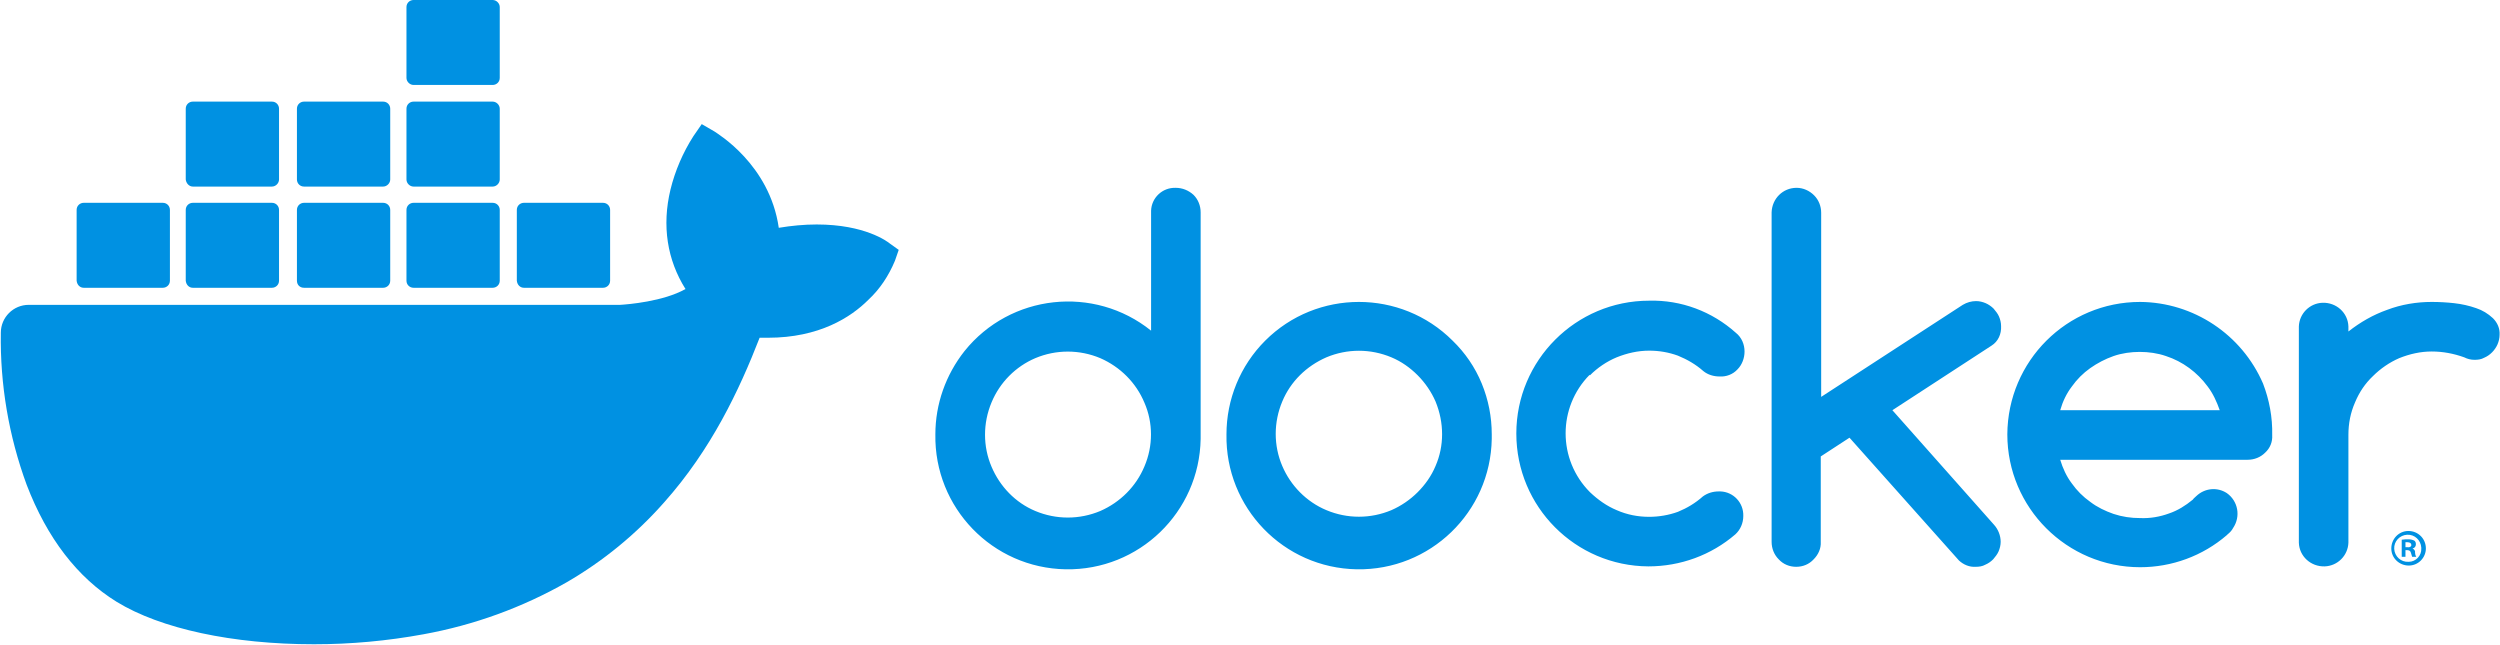
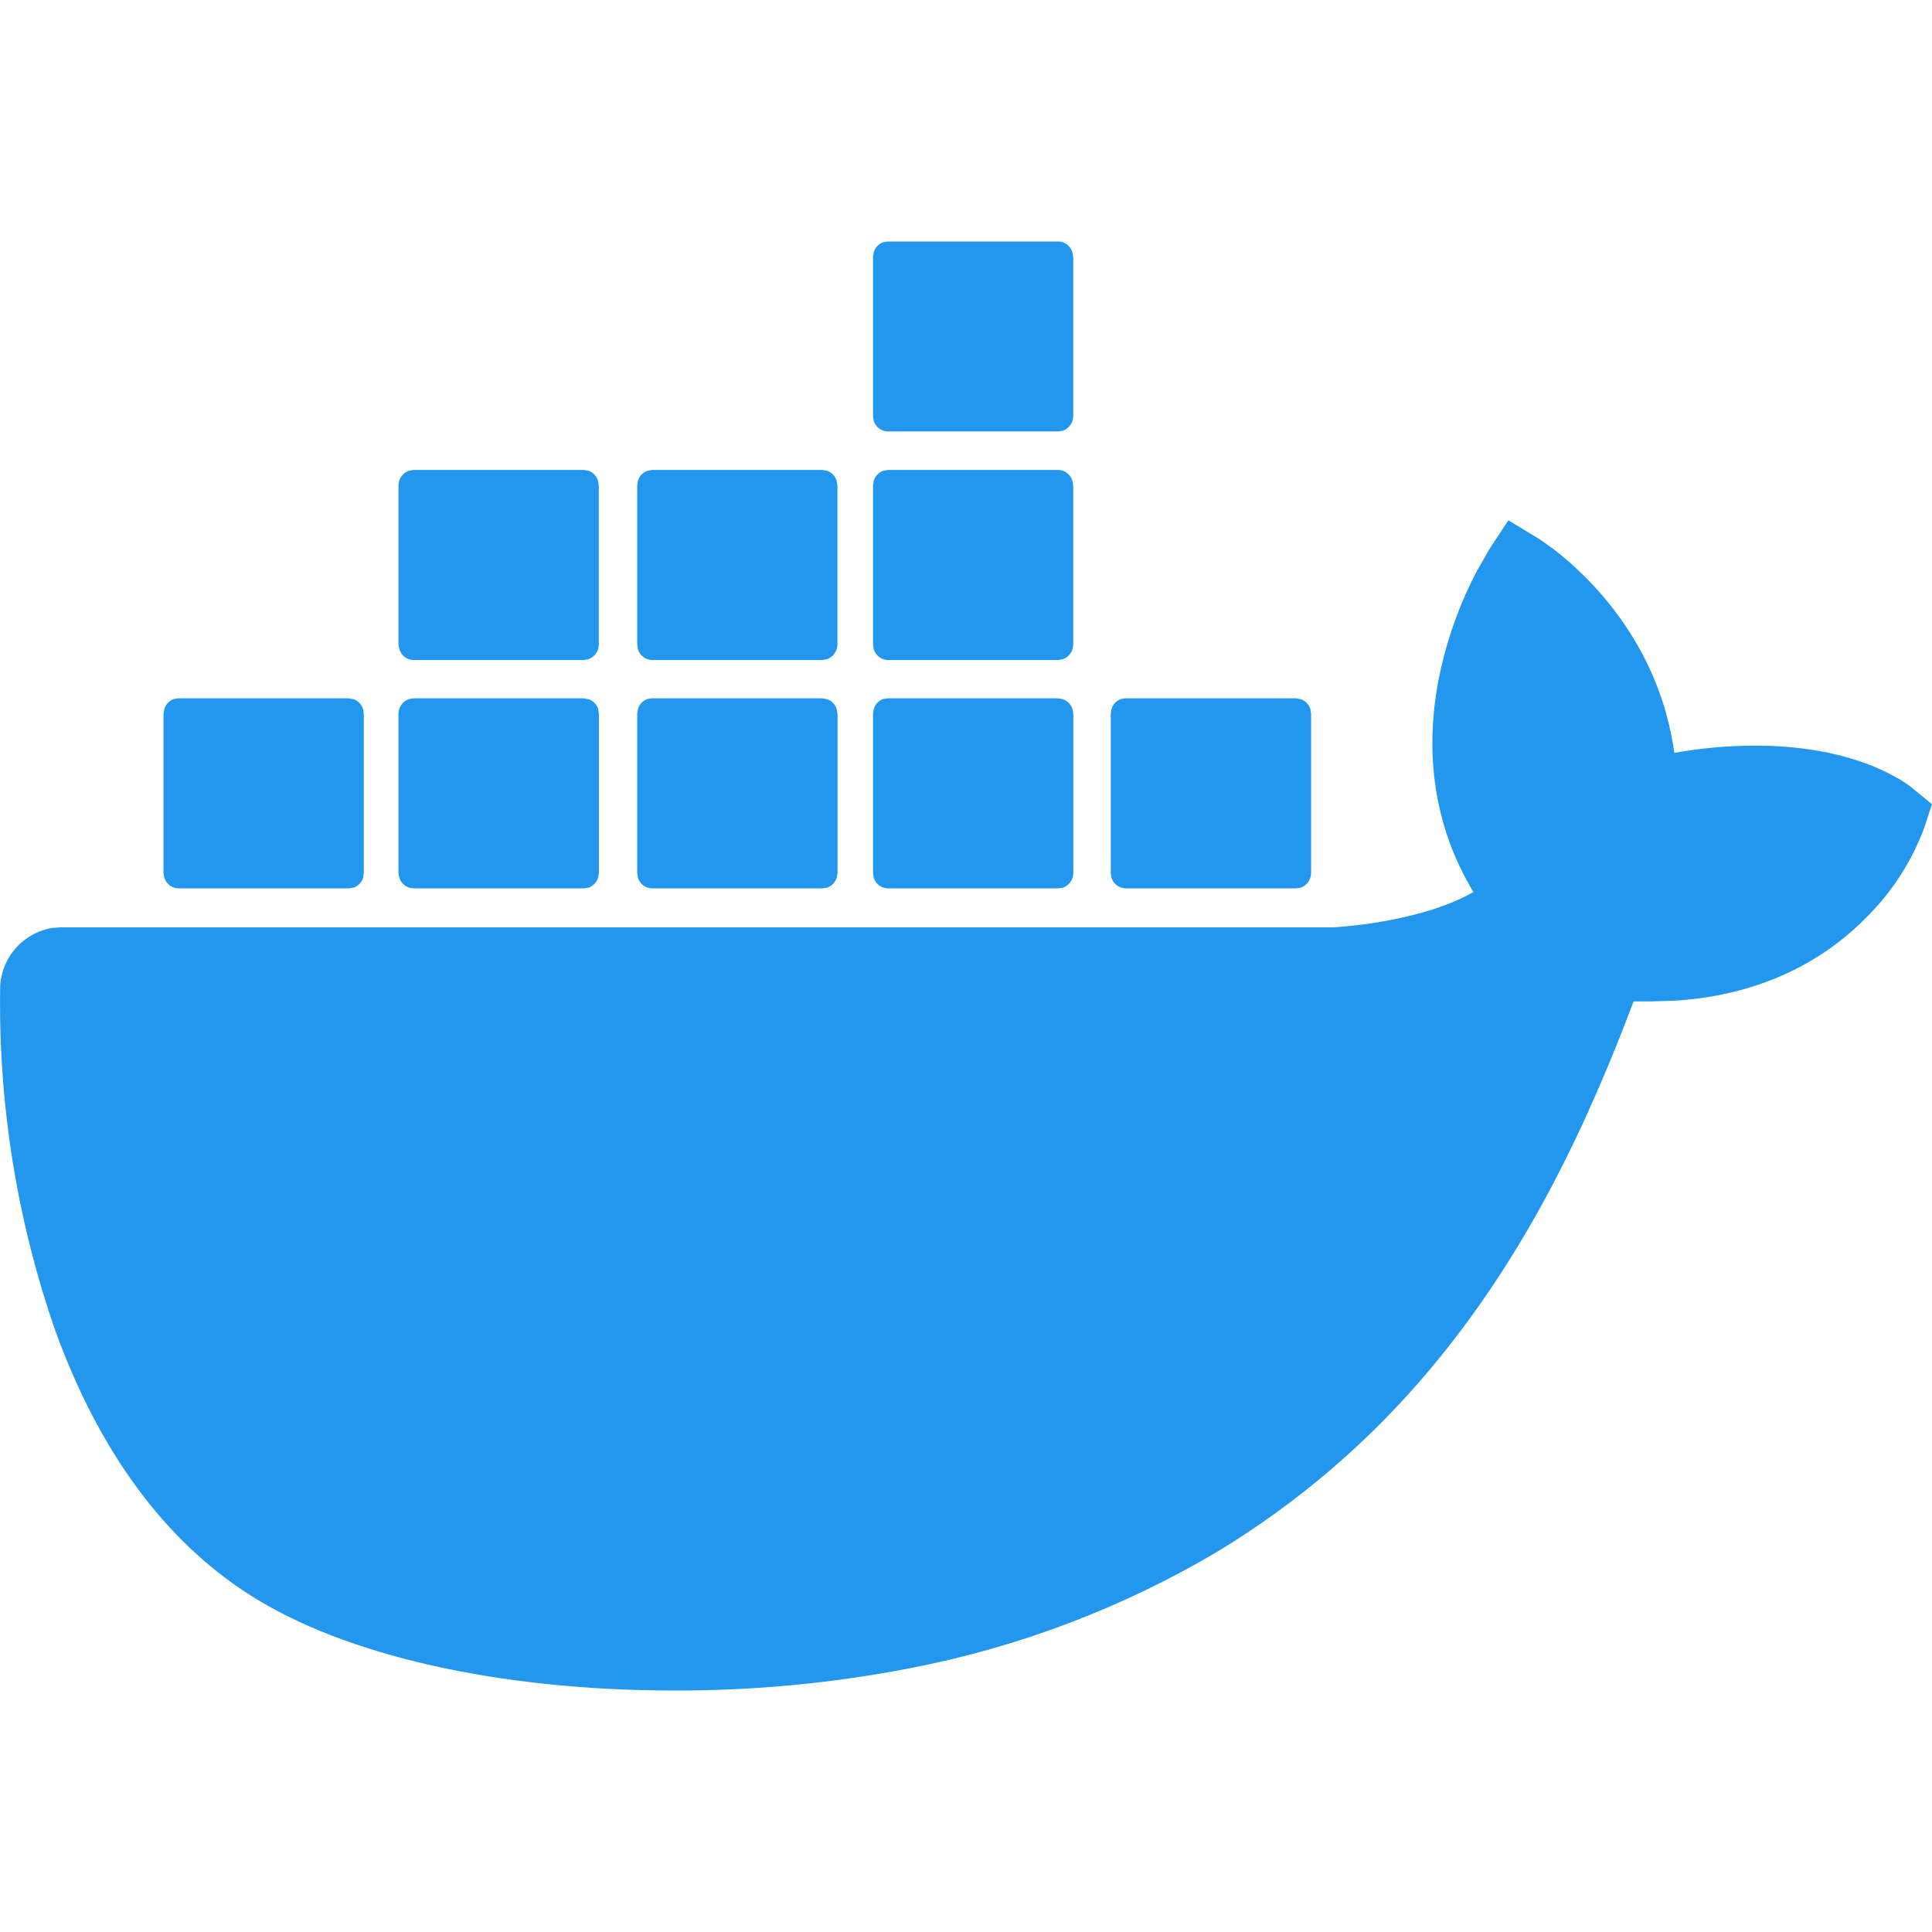
- <svg xmlns="http://www.w3.org/2000/svg" height="-389" viewBox="20.7 244.9 600.3 154.7" width="2500">
-   <g fill="#0091e2">
-     <path d="m303 290c-3.2-.1-5.8 2.4-5.9 5.5v28.8c-13.7-11-33.8-8.8-44.8 4.9-4.5 5.7-7 12.7-7 20-.3 17.6 13.7 32.1 31.3 32.4s32.1-13.7 32.4-31.3v-54.4c0-1.6-.6-3.1-1.7-4.2-1.2-1.1-2.7-1.7-4.3-1.7m-7.5 66.9c-2 4.8-5.8 8.6-10.6 10.7-5 2.1-10.6 2.1-15.6 0-4.8-2-8.5-5.9-10.5-10.6-2.1-4.9-2.1-10.5 0-15.5 2-4.8 5.8-8.6 10.5-10.6 5-2.1 10.6-2.1 15.6 0 4.8 2.1 8.6 5.9 10.6 10.7 2.1 4.8 2.1 10.4 0 15.3m74-30.2c-12.4-12.4-32.6-12.4-45 0-6 6-9.3 14.1-9.3 22.5-.3 17.6 13.7 32.1 31.3 32.4s32.1-13.7 32.4-31.3v-1.1c0-4.2-.8-8.3-2.4-12.2s-4-7.4-7-10.3m-4.1 30.1c-1 2.4-2.5 4.5-4.3 6.3s-4 3.3-6.3 4.3c-5 2.1-10.6 2.1-15.6 0-4.8-2-8.6-5.9-10.6-10.6-2.1-4.9-2.1-10.5 0-15.5 2-4.8 5.8-8.5 10.6-10.6 5-2.1 10.6-2.1 15.6 0 2.4 1 4.5 2.5 6.3 4.3s3.3 4 4.3 6.3c2.1 5.1 2.1 10.7 0 15.5m135.8-33.6c0-.8-.2-1.6-.5-2.3s-.8-1.3-1.3-1.9c-.5-.5-1.2-1-1.9-1.3s-1.5-.5-2.3-.5c-1.1 0-2.2.3-3.2.9l-34 22.1v-44.2c0-1.6-.6-3.1-1.7-4.2s-2.6-1.8-4.2-1.8c-3.3 0-5.9 2.6-6 5.9v79.1c0 1.6.6 3.1 1.7 4.2 1.1 1.2 2.6 1.8 4.2 1.8s3.1-.6 4.2-1.8c1.1-1.1 1.8-2.6 1.7-4.2v-20.5l6.9-4.5 26.3 29.5c1.1 1 2.5 1.6 4 1.5.8 0 1.6-.1 2.3-.5.7-.3 1.3-.7 1.9-1.3.5-.6 1-1.2 1.3-1.9s.5-1.5.5-2.3c0-1.5-.6-3-1.6-4.1l-24.4-27.5 23.8-15.5c1.6-1 2.4-2.8 2.3-4.7m-98.7 11.8c1.8-1.8 4-3.3 6.4-4.3 2.5-1 5.1-1.6 7.8-1.6 2.4 0 4.7.4 6.9 1.2 2.2.9 4.3 2.1 6.1 3.7 1.1.9 2.5 1.3 3.9 1.3 1.6.1 3.2-.5 4.3-1.7 1.1-1.1 1.7-2.7 1.7-4.3 0-1.7-.7-3.4-2.1-4.5-5.7-5.1-13.1-7.9-20.8-7.7-17.6 0-31.9 14.3-31.9 31.9s14.2 31.8 31.7 31.9c7.7 0 15.1-2.7 20.9-7.7 1.2-1.1 1.9-2.7 1.9-4.4.1-3.2-2.4-5.8-5.5-5.9h-.4c-1.4 0-2.7.4-3.8 1.2-1.8 1.6-3.8 2.8-6 3.7-2.2.8-4.6 1.2-6.9 1.2-2.7 0-5.3-.5-7.8-1.6-2.4-1-4.5-2.5-6.4-4.3-7.8-7.8-7.8-20.4-.1-28.2.1.2.1.2.1.1m216.8-13.7c-1.2-1.1-2.5-1.9-4-2.4-1.7-.6-3.5-1-5.3-1.2s-3.6-.3-5.4-.3c-3.6 0-7.3.6-10.7 1.9-3.4 1.2-6.5 3-9.3 5.2v-1.2c-.1-3.3-2.9-5.8-6.2-5.7a5.9 5.9 0 0 0 -5.7 5.7v51.9c.1 3.3 2.9 5.8 6.2 5.7a5.9 5.9 0 0 0 5.7-5.7v-25.9c0-2.7.5-5.3 1.6-7.8 1-2.4 2.4-4.5 4.3-6.3 1.8-1.8 4-3.3 6.3-4.3 2.5-1 5.1-1.6 7.8-1.6s5.3.5 7.8 1.4c.8.4 1.6.6 2.5.6.8 0 1.6-.1 2.3-.5.7-.3 1.3-.7 1.9-1.3.5-.5 1-1.2 1.3-1.9s.5-1.5.5-2.3c.1-1.5-.5-2.9-1.6-4m-55.2 15.7c-5.1-11.8-16.7-19.5-29.5-19.6-17.6 0-31.8 14.2-31.9 31.8 0 17.6 14.3 31.9 31.9 31.9 7.6 0 15-2.7 20.8-7.7l.2-.2c.5-.4 1-.9 1.3-1.5 1.9-2.8 1.2-6.5-1.5-8.4-2.3-1.5-5.3-1.2-7.3.7-.2.2-.8.7-.8.8l-.1.1c-1.7 1.4-3.6 2.6-5.7 3.3-2.2.8-4.5 1.2-6.9 1.1-2.2 0-4.3-.3-6.4-1-2-.7-3.9-1.6-5.6-2.9-1.7-1.2-3.2-2.7-4.4-4.4-1.3-1.7-2.2-3.7-2.8-5.7h45c1.6 0 3.1-.6 4.2-1.7 1.2-1.1 1.8-2.6 1.7-4.2.1-4.3-.7-8.5-2.2-12.4m-48.7 6.4c.6-2.1 1.5-4 2.8-5.7 1.2-1.7 2.7-3.2 4.4-4.4s3.6-2.2 5.6-2.9 4.2-1 6.3-1 4.3.3 6.3 1c4 1.3 7.5 3.9 10 7.3 1.3 1.7 2.2 3.7 2.9 5.7zm83.6 29c-2.3 0-4.1 1.9-4.1 4.2s1.9 4.1 4.2 4.1 4.1-1.9 4.1-4.1c0-2.4-1.9-4.2-4.2-4.2zm0 7.4c-1.8.1-3.3-1.3-3.4-3.1s1.3-3.3 3.1-3.4 3.3 1.3 3.4 3.1v.2c.1 1.7-1.3 3.2-3 3.2z" />
-     <path d="m600 376.6c.5-.1.8-.5.8-1 0-.4-.1-.7-.4-.9-.4-.2-.9-.3-1.4-.3s-1.1 0-1.6.1v4.1h.9v-1.6h.4c.5 0 .8.2.9.6.1.3.2.7.3 1h1c-.2-.3-.3-.7-.3-1 .1-.4-.2-.8-.6-1m-1.2-.3h-.5v-1.2h.5c.6 0 .9.3.9.6.1.4-.4.7-.9.6m-364.4-72.9c-.6-.5-6-4.6-17.6-4.6-3 0-6.1.3-9.1.8-2.2-15.3-14.9-22.7-15.4-23.1l-3.1-1.8-2 2.9c-2.5 3.9-4.4 8.3-5.5 12.8-2.1 8.7-.8 16.9 3.6 23.9-5.3 3-13.9 3.7-15.7 3.8h-142c-3.7 0-6.7 3-6.7 6.7-.2 12.4 1.9 24.8 6.2 36.5 4.9 12.8 12.2 22.3 21.6 28.1 10.6 6.5 27.9 10.2 47.4 10.2 8.8 0 17.6-.8 26.3-2.4 12.1-2.2 23.7-6.4 34.4-12.5 8.8-5.1 16.7-11.6 23.4-19.2 11.3-12.7 18-26.9 22.9-39.5h2c12.3 0 19.9-4.9 24.1-9.1 2.8-2.6 4.9-5.8 6.4-9.4l.9-2.6z" />
-     <path d="m40.8 314h19c.9 0 1.7-.7 1.7-1.7v-17c0-.9-.7-1.7-1.7-1.7h-19c-.9 0-1.7.7-1.7 1.7v17c.1 1 .8 1.7 1.7 1.7zm26.2 0h19c.9 0 1.7-.7 1.7-1.7v-17c0-.9-.7-1.7-1.7-1.7h-19c-.9 0-1.7.7-1.7 1.7v17c.1 1 .8 1.7 1.7 1.7m26.7 0h19c.9 0 1.7-.7 1.7-1.7v-17c0-.9-.7-1.7-1.7-1.7h-19c-.9 0-1.7.7-1.7 1.7v17c0 1 .7 1.7 1.7 1.7zm26.3 0h19c.9 0 1.7-.7 1.7-1.7v-17c0-.9-.7-1.7-1.7-1.7h-19c-.9 0-1.7.7-1.7 1.7v17c0 1 .8 1.7 1.7 1.7zm-53-24.3h19c.9 0 1.7-.8 1.7-1.7v-17c0-.9-.7-1.7-1.7-1.7h-19c-.9 0-1.7.7-1.7 1.7v17c.1.9.8 1.7 1.7 1.7m26.7 0h19c.9 0 1.7-.8 1.7-1.7v-17c0-.9-.7-1.7-1.7-1.7h-19c-.9 0-1.7.7-1.7 1.7v17c0 .9.7 1.7 1.7 1.7m26.3 0h19c.9 0 1.7-.8 1.7-1.7v-17c0-.9-.8-1.7-1.7-1.7h-19c-.9 0-1.7.7-1.7 1.7v17c0 .9.8 1.7 1.7 1.7m0-24.4h19c.9 0 1.7-.7 1.7-1.7v-17c0-.9-.8-1.7-1.7-1.7h-19c-.9 0-1.7.7-1.7 1.7v17c0 .9.8 1.7 1.7 1.7m26.5 48.7h19c.9 0 1.7-.7 1.7-1.7v-17c0-.9-.7-1.7-1.7-1.7h-19c-.9 0-1.7.7-1.7 1.7v17c.1 1 .8 1.7 1.7 1.7" />
+ <svg xmlns="http://www.w3.org/2000/svg" viewBox="0 0 16 16" fill="none">
+   <g id="SVGRepo_bgCarrier" stroke-width="0" />
+   <g id="SVGRepo_tracerCarrier" stroke-linecap="round" stroke-linejoin="round" />
+   <g id="SVGRepo_iconCarrier">
+     <path fill="#2396ED" d="M12.342 4.536l.15-.227.262.159.116.083c.28.216.869.768.996 1.684.223-.04.448-.06.673-.06.534 0 .893.124 1.097.227l.105.057.068.045.191.156-.066.2a2.044 2.044 0 01-.47.73c-.29.299-.8.652-1.609.698l-.178.005h-.148c-.37.977-.867 2.078-1.702 3.066a7.081 7.081 0 01-1.74 1.488 7.941 7.941 0 01-2.549.968c-.644.125-1.298.187-1.953.185-1.45 0-2.73-.288-3.517-.792-.703-.449-1.243-1.182-1.606-2.177a8.25 8.25 0 01-.461-2.83.516.516 0 01.432-.516l.068-.005h10.54l.092-.007.149-.016c.256-.034.646-.11.92-.27-.328-.543-.421-1.178-.268-1.854a3.3 3.3 0 01.3-.81l.108-.187zM2.89 5.784l.04.007a.127.127 0 01.077.082l.006.04v1.315l-.006.041a.127.127 0 01-.078.082l-.039.006H1.478a.124.124 0 01-.117-.088l-.007-.04V5.912l.007-.04a.127.127 0 01.078-.083l.039-.006H2.89zm1.947 0l.039.007a.127.127 0 01.078.082l.006.04v1.315l-.007.041a.127.127 0 01-.078.082l-.039.006H3.424a.125.125 0 01-.117-.088L3.3 7.23V5.913a.13.13 0 01.085-.123l.039-.007h1.413zm1.976 0l.039.007a.127.127 0 01.077.082l.007.04v1.315l-.007.041a.127.127 0 01-.078.082l-.039.006H5.4a.124.124 0 01-.117-.088l-.006-.04V5.912l.006-.04a.127.127 0 01.078-.083l.039-.006h1.413zm1.952 0l.039.007a.127.127 0 01.078.082l.007.04v1.315a.13.13 0 01-.085.123l-.04.006H7.353a.124.124 0 01-.117-.088l-.006-.04V5.912l.006-.04a.127.127 0 01.078-.083l.04-.006h1.412zm1.97 0l.039.007a.127.127 0 01.078.082l.006.04v1.315a.13.13 0 01-.085.123l-.039.006H9.322a.124.124 0 01-.117-.088l-.006-.04V5.912l.006-.04a.127.127 0 01.078-.083l.04-.006h1.411zM4.835 3.892l.04.007a.127.127 0 01.077.081l.007.041v1.315a.13.13 0 01-.085.123l-.039.007H3.424a.125.125 0 01-.117-.09l-.007-.04V4.021a.13.13 0 01.085-.122l.039-.007h1.412zm1.976 0l.04.007a.127.127 0 01.077.081l.007.041v1.315a.13.13 0 01-.085.123l-.039.007H5.4a.125.125 0 01-.117-.09l-.006-.04V4.021l.006-.04a.127.127 0 01.078-.082l.039-.007h1.412zm1.953 0c.054 0 .1.037.117.088l.007.041v1.315a.13.13 0 01-.085.123l-.04.007H7.353a.125.125 0 01-.117-.09l-.006-.04V4.021l.006-.04a.127.127 0 01.078-.082l.04-.007h1.412zm0-1.892c.054 0 .1.037.117.088l.007.04v1.316a.13.13 0 01-.085.123l-.04.006H7.353a.124.124 0 01-.117-.088l-.006-.04V2.128l.006-.04a.127.127 0 01.078-.082L7.353 2h1.412z" />
  </g>
</svg>
